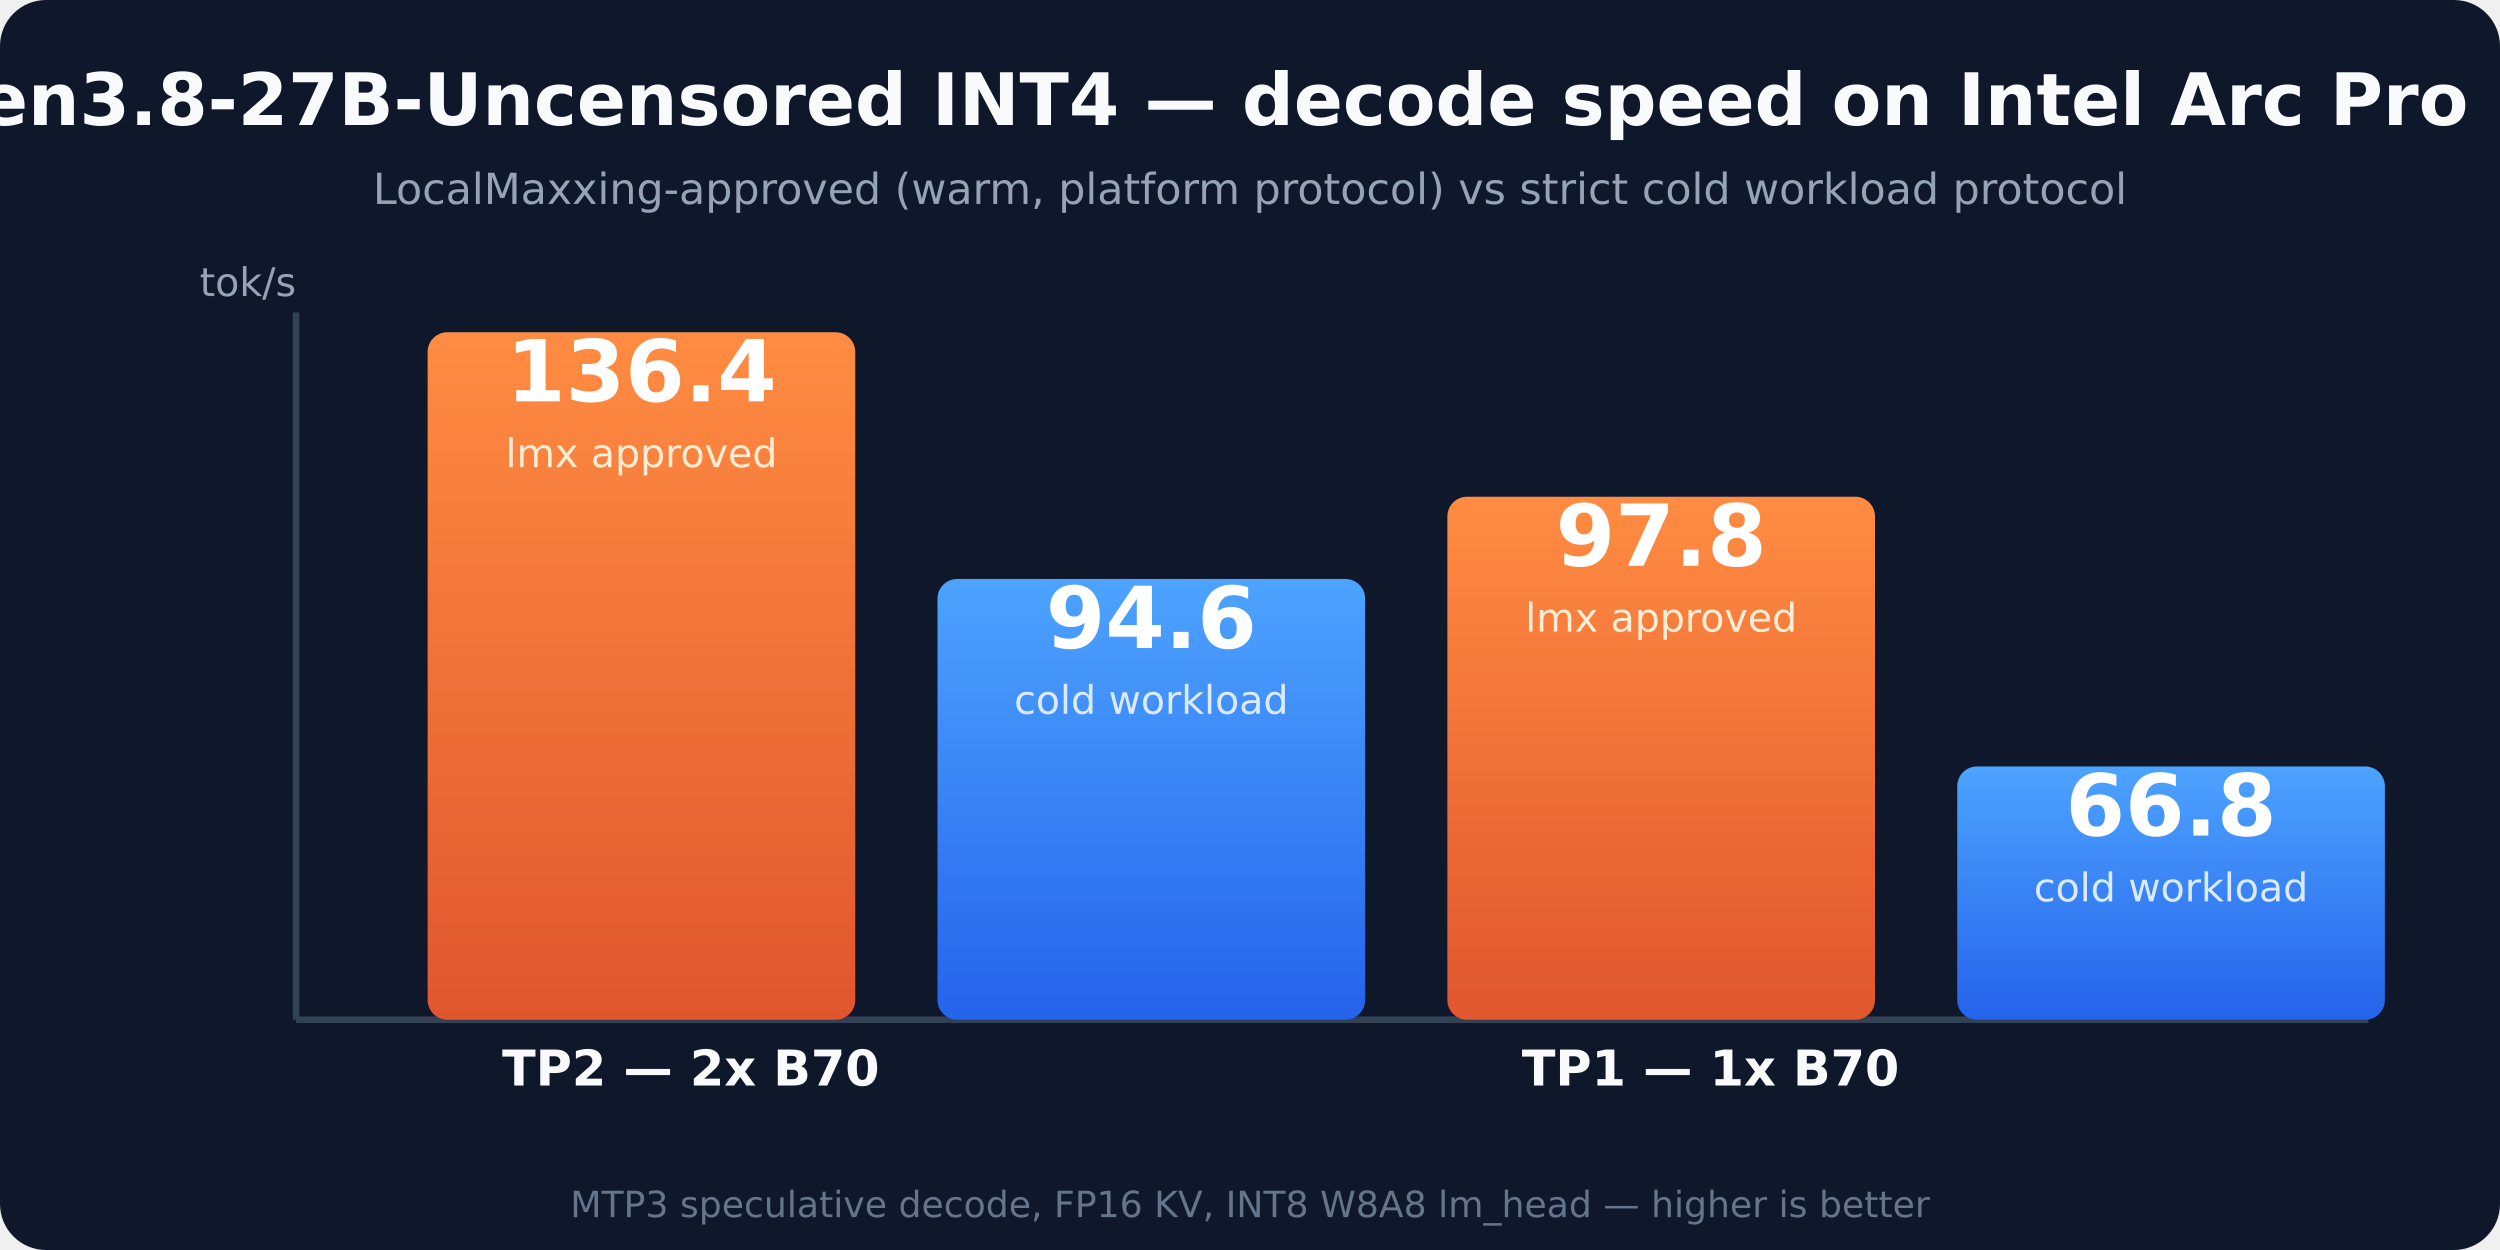
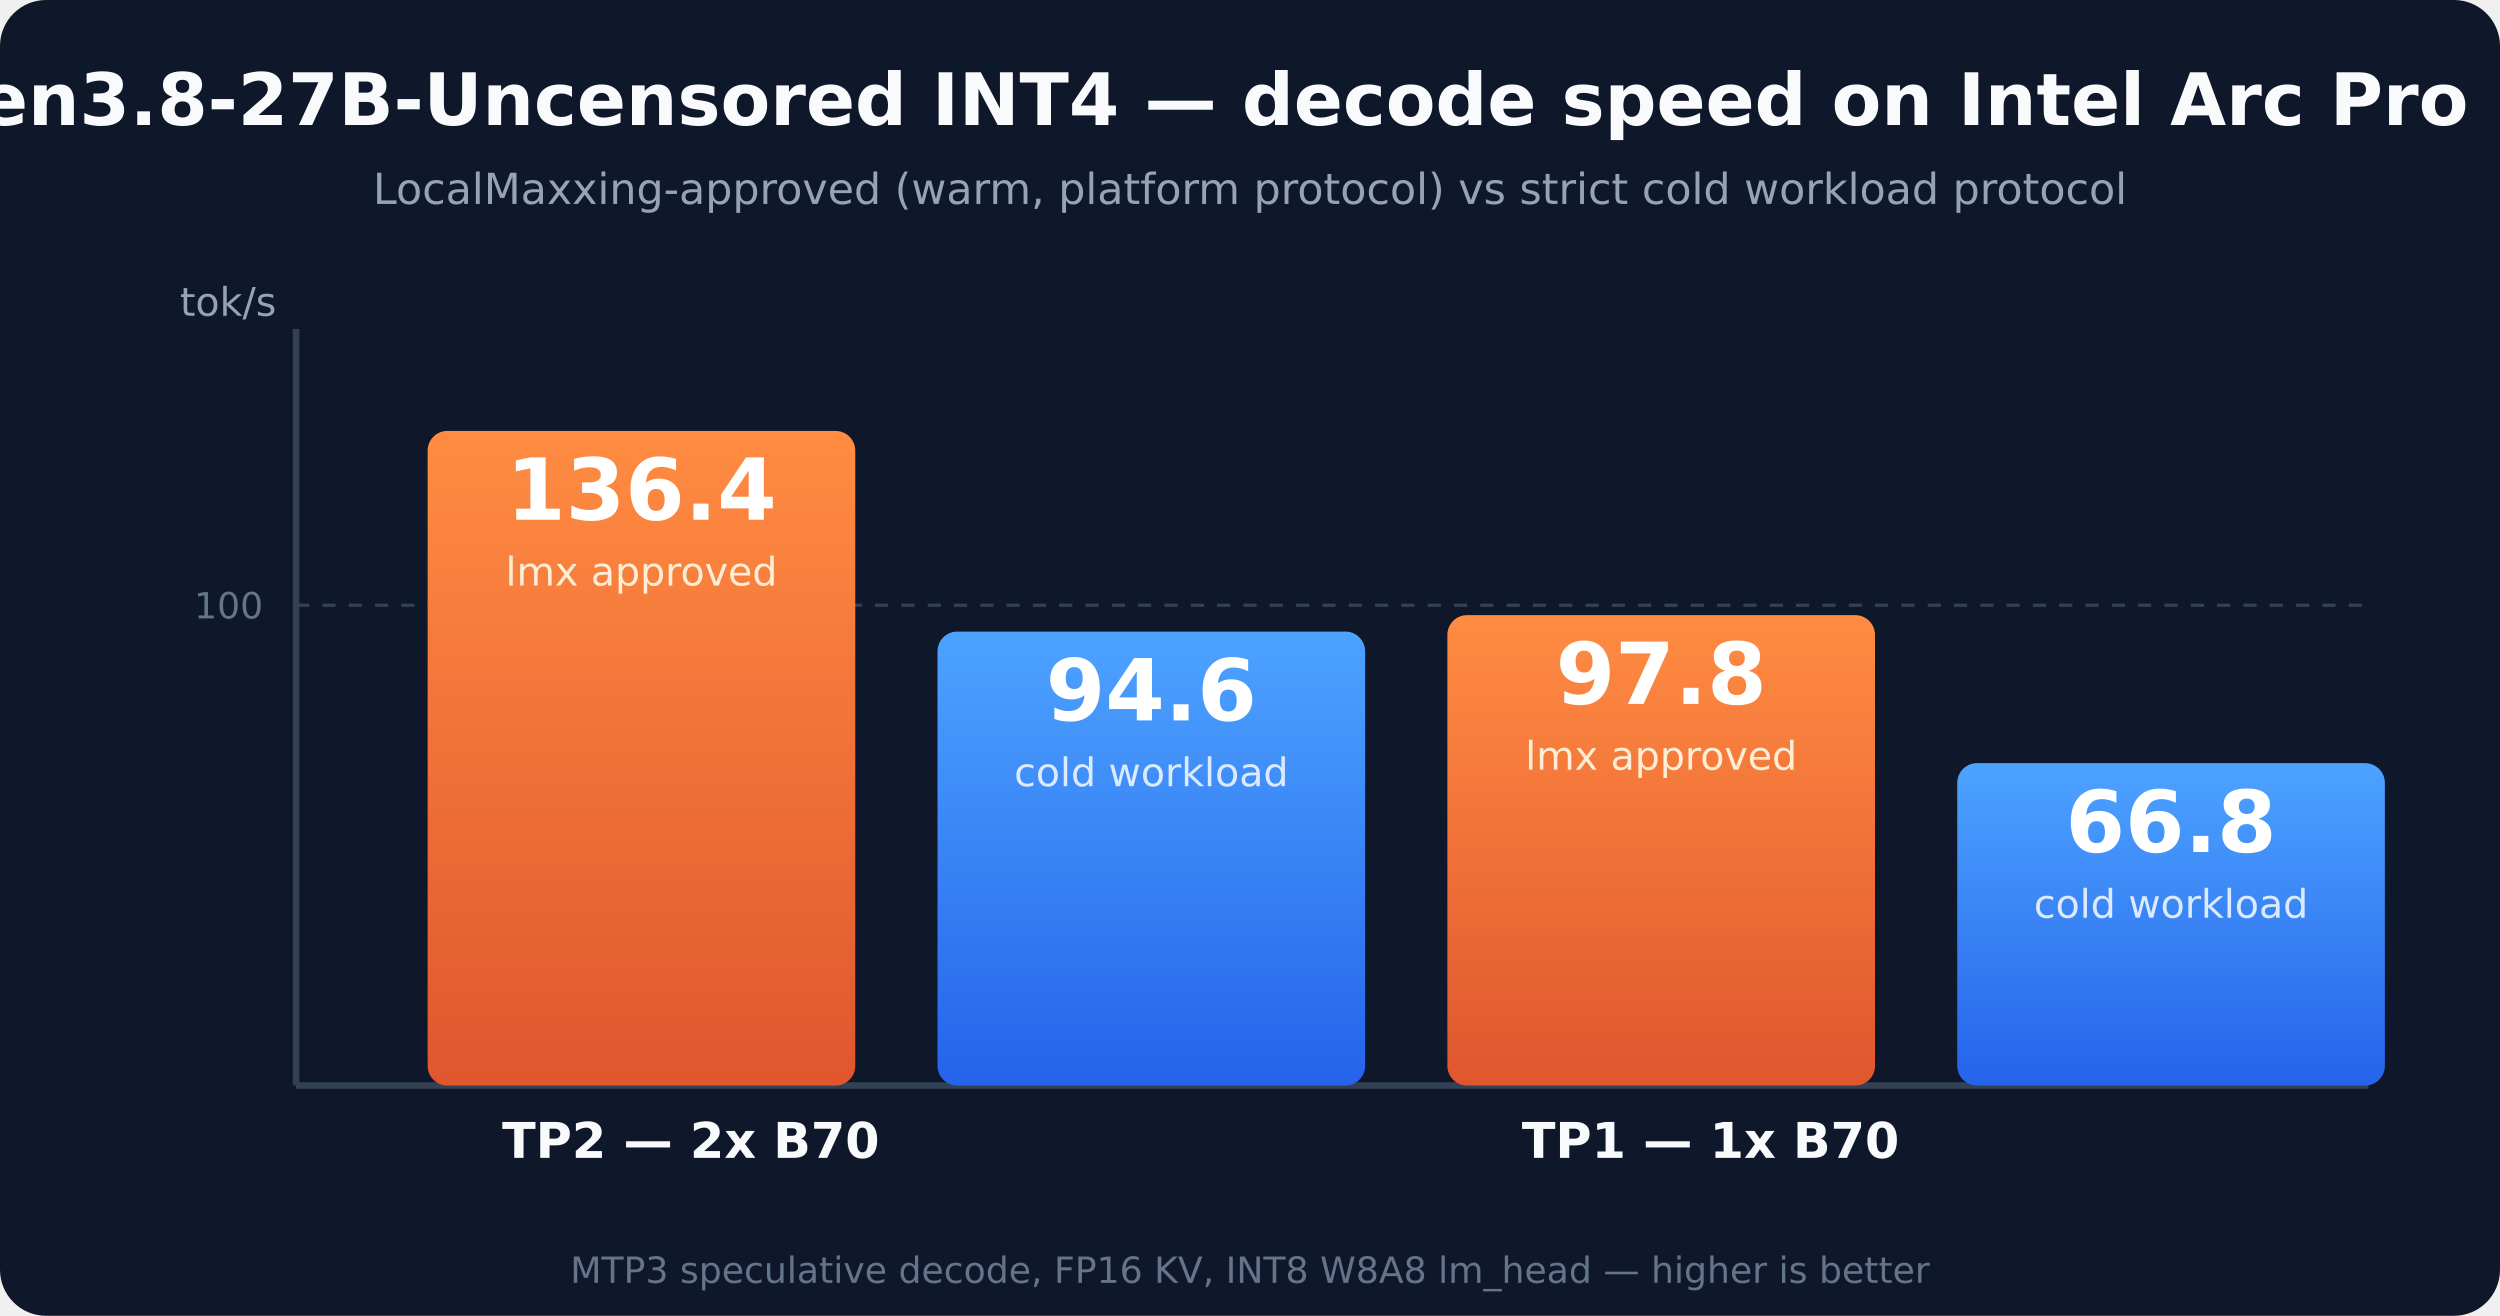
- <svg xmlns="http://www.w3.org/2000/svg" width="760" height="380" viewBox="0 0 760 380" font-family="DejaVu Sans, Verdana, sans-serif">
+ <svg xmlns="http://www.w3.org/2000/svg" width="760" height="400" viewBox="0 0 760 400" font-family="DejaVu Sans, Verdana, sans-serif">
  <defs>
    <linearGradient id="warm" x1="0" y1="0" x2="0" y2="1">
      <stop offset="0" stop-color="#ff8c42" />
      <stop offset="1" stop-color="#e0562e" />
    </linearGradient>
    <linearGradient id="cold" x1="0" y1="0" x2="0" y2="1">
      <stop offset="0" stop-color="#4da3ff" />
      <stop offset="1" stop-color="#2563eb" />
    </linearGradient>
  </defs>
-   <rect width="760" height="380" rx="14" fill="#0f172a" />
+   <rect width="760" height="400" rx="14" fill="#0f172a" />
  <text x="380" y="38" fill="#f8fafc" font-size="22" font-weight="bold" text-anchor="middle">Qwen3.8-27B-Uncensored INT4 — decode speed on Intel Arc Pro B70</text>
  <text x="380" y="62" fill="#94a3b8" font-size="13" text-anchor="middle">LocalMaxxing-approved (warm, platform protocol) vs strict cold workload protocol</text>
-   <line x1="90" y1="95" x2="90" y2="310" stroke="#334155" stroke-width="2" />
-   <line x1="90" y1="310" x2="720" y2="310" stroke="#334155" stroke-width="2" />
-   <text x="210" y="330" fill="#f8fafc" font-size="15" font-weight="bold" text-anchor="middle">TP2 — 2x B70</text>
-   <rect x="130" y="101" width="130" height="209" rx="6" fill="url(#warm)" />
-   <text x="195" y="122" fill="#fff" font-size="26" font-weight="bold" text-anchor="middle">136.4</text>
-   <text x="195" y="142" fill="#ffedd5" font-size="12" text-anchor="middle">lmx approved</text>
-   <rect x="285" y="176" width="130" height="134" rx="6" fill="url(#cold)" />
-   <text x="350" y="197" fill="#fff" font-size="26" font-weight="bold" text-anchor="middle">94.6</text>
-   <text x="350" y="217" fill="#dbeafe" font-size="12" text-anchor="middle">cold workload</text>
-   <text x="520" y="330" fill="#f8fafc" font-size="15" font-weight="bold" text-anchor="middle">TP1 — 1x B70</text>
-   <rect x="440" y="151" width="130" height="159" rx="6" fill="url(#warm)" />
-   <text x="505" y="172" fill="#fff" font-size="26" font-weight="bold" text-anchor="middle">97.8</text>
-   <text x="505" y="192" fill="#ffedd5" font-size="12" text-anchor="middle">lmx approved</text>
-   <rect x="595" y="233" width="130" height="77" rx="6" fill="url(#cold)" />
-   <text x="660" y="254" fill="#fff" font-size="26" font-weight="bold" text-anchor="middle">66.8</text>
-   <text x="660" y="274" fill="#dbeafe" font-size="12" text-anchor="middle">cold workload</text>
-   <text x="90" y="90" fill="#94a3b8" font-size="12" text-anchor="end">tok/s</text>
-   <text x="380" y="370" fill="#64748b" font-size="11" text-anchor="middle">MTP3 speculative decode, FP16 KV, INT8 W8A8 lm_head — higher is better</text>
+   <line x1="90" y1="100" x2="90" y2="330" stroke="#334155" stroke-width="2" />
+   <line x1="90" y1="330" x2="720" y2="330" stroke="#334155" stroke-width="2" />
+   <text x="84" y="96" fill="#94a3b8" font-size="12" text-anchor="end">tok/s</text>
+   <line x1="90" y1="184" x2="720" y2="184" stroke="#334155" stroke-width="1" stroke-dasharray="4,4" />
+   <text x="80" y="188" fill="#64748b" font-size="11" text-anchor="end">100</text>
+   <text x="210" y="352" fill="#f8fafc" font-size="15" font-weight="bold" text-anchor="middle">TP2 — 2x B70</text>
+   <rect x="130" y="131" width="130" height="199" rx="6" fill="url(#warm)" />
+   <text x="195" y="158" fill="#fff" font-size="26" font-weight="bold" text-anchor="middle">136.4</text>
+   <text x="195" y="178" fill="#ffedd5" font-size="12" text-anchor="middle">lmx approved</text>
+   <rect x="285" y="192" width="130" height="138" rx="6" fill="url(#cold)" />
+   <text x="350" y="219" fill="#fff" font-size="26" font-weight="bold" text-anchor="middle">94.6</text>
+   <text x="350" y="239" fill="#dbeafe" font-size="12" text-anchor="middle">cold workload</text>
+   <text x="520" y="352" fill="#f8fafc" font-size="15" font-weight="bold" text-anchor="middle">TP1 — 1x B70</text>
+   <rect x="440" y="187" width="130" height="143" rx="6" fill="url(#warm)" />
+   <text x="505" y="214" fill="#fff" font-size="26" font-weight="bold" text-anchor="middle">97.8</text>
+   <text x="505" y="234" fill="#ffedd5" font-size="12" text-anchor="middle">lmx approved</text>
+   <rect x="595" y="232" width="130" height="98" rx="6" fill="url(#cold)" />
+   <text x="660" y="259" fill="#fff" font-size="26" font-weight="bold" text-anchor="middle">66.8</text>
+   <text x="660" y="279" fill="#dbeafe" font-size="12" text-anchor="middle">cold workload</text>
+   <text x="380" y="390" fill="#64748b" font-size="11" text-anchor="middle">MTP3 speculative decode, FP16 KV, INT8 W8A8 lm_head — higher is better</text>
</svg>
